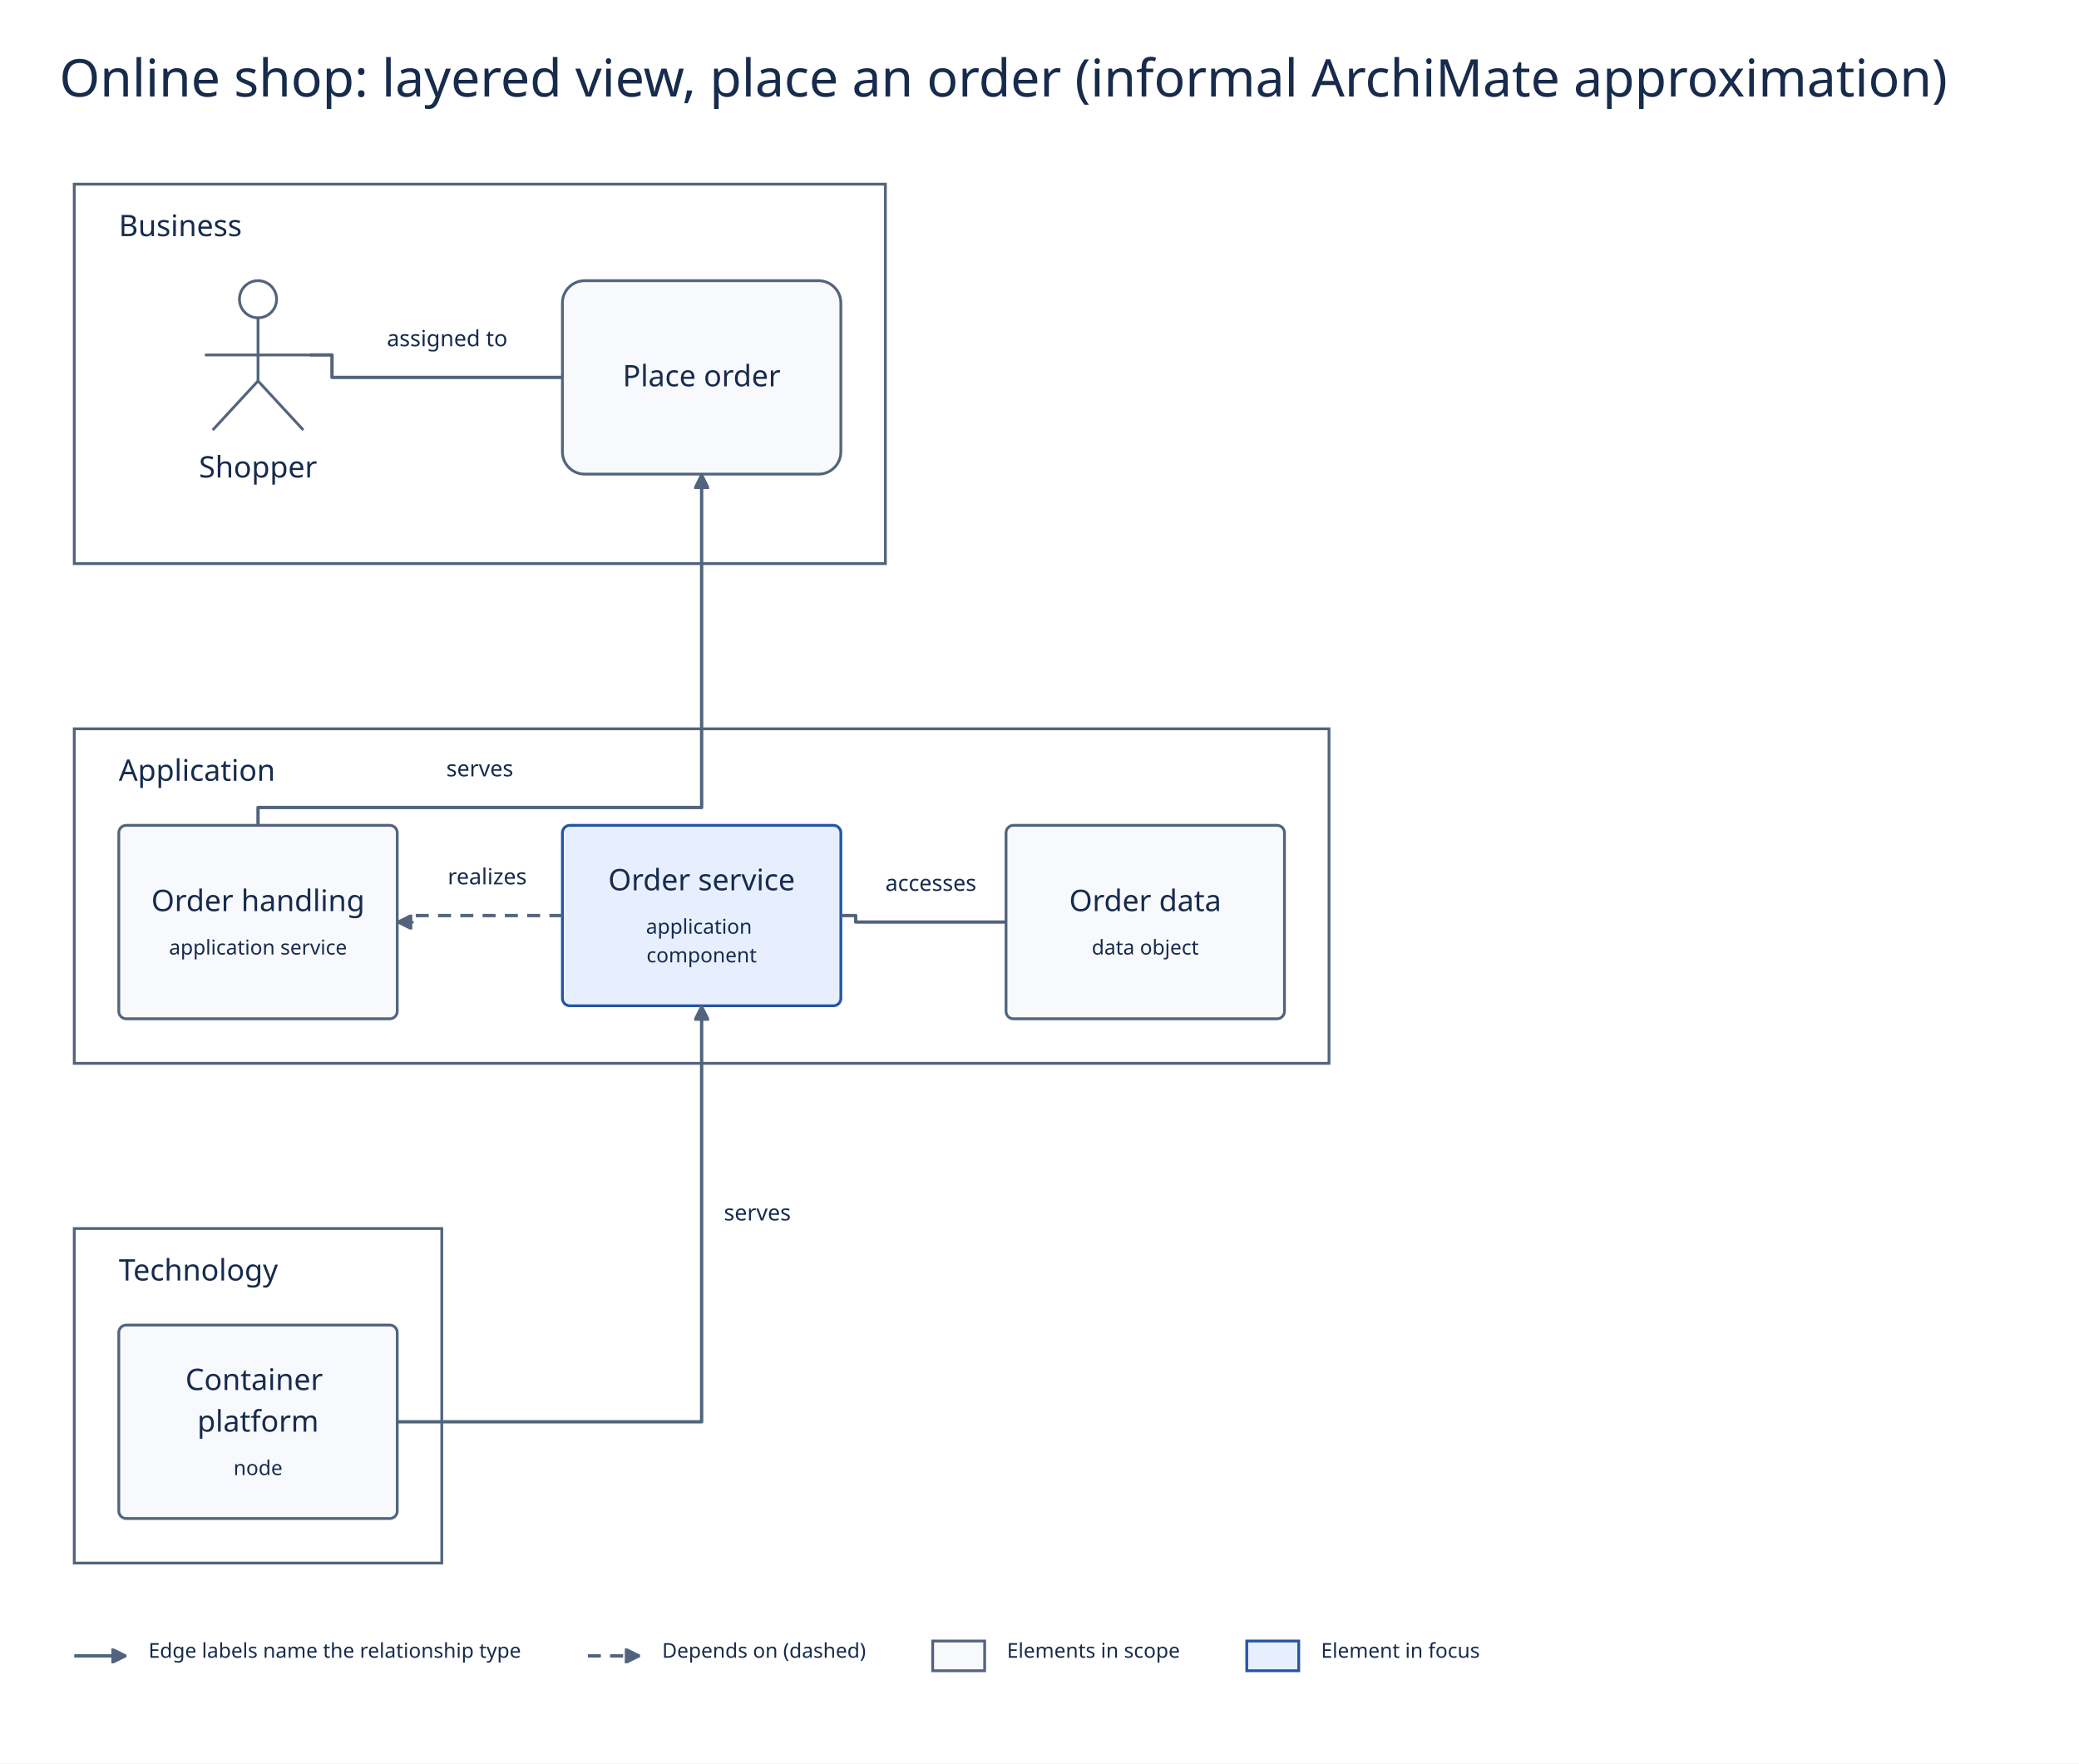
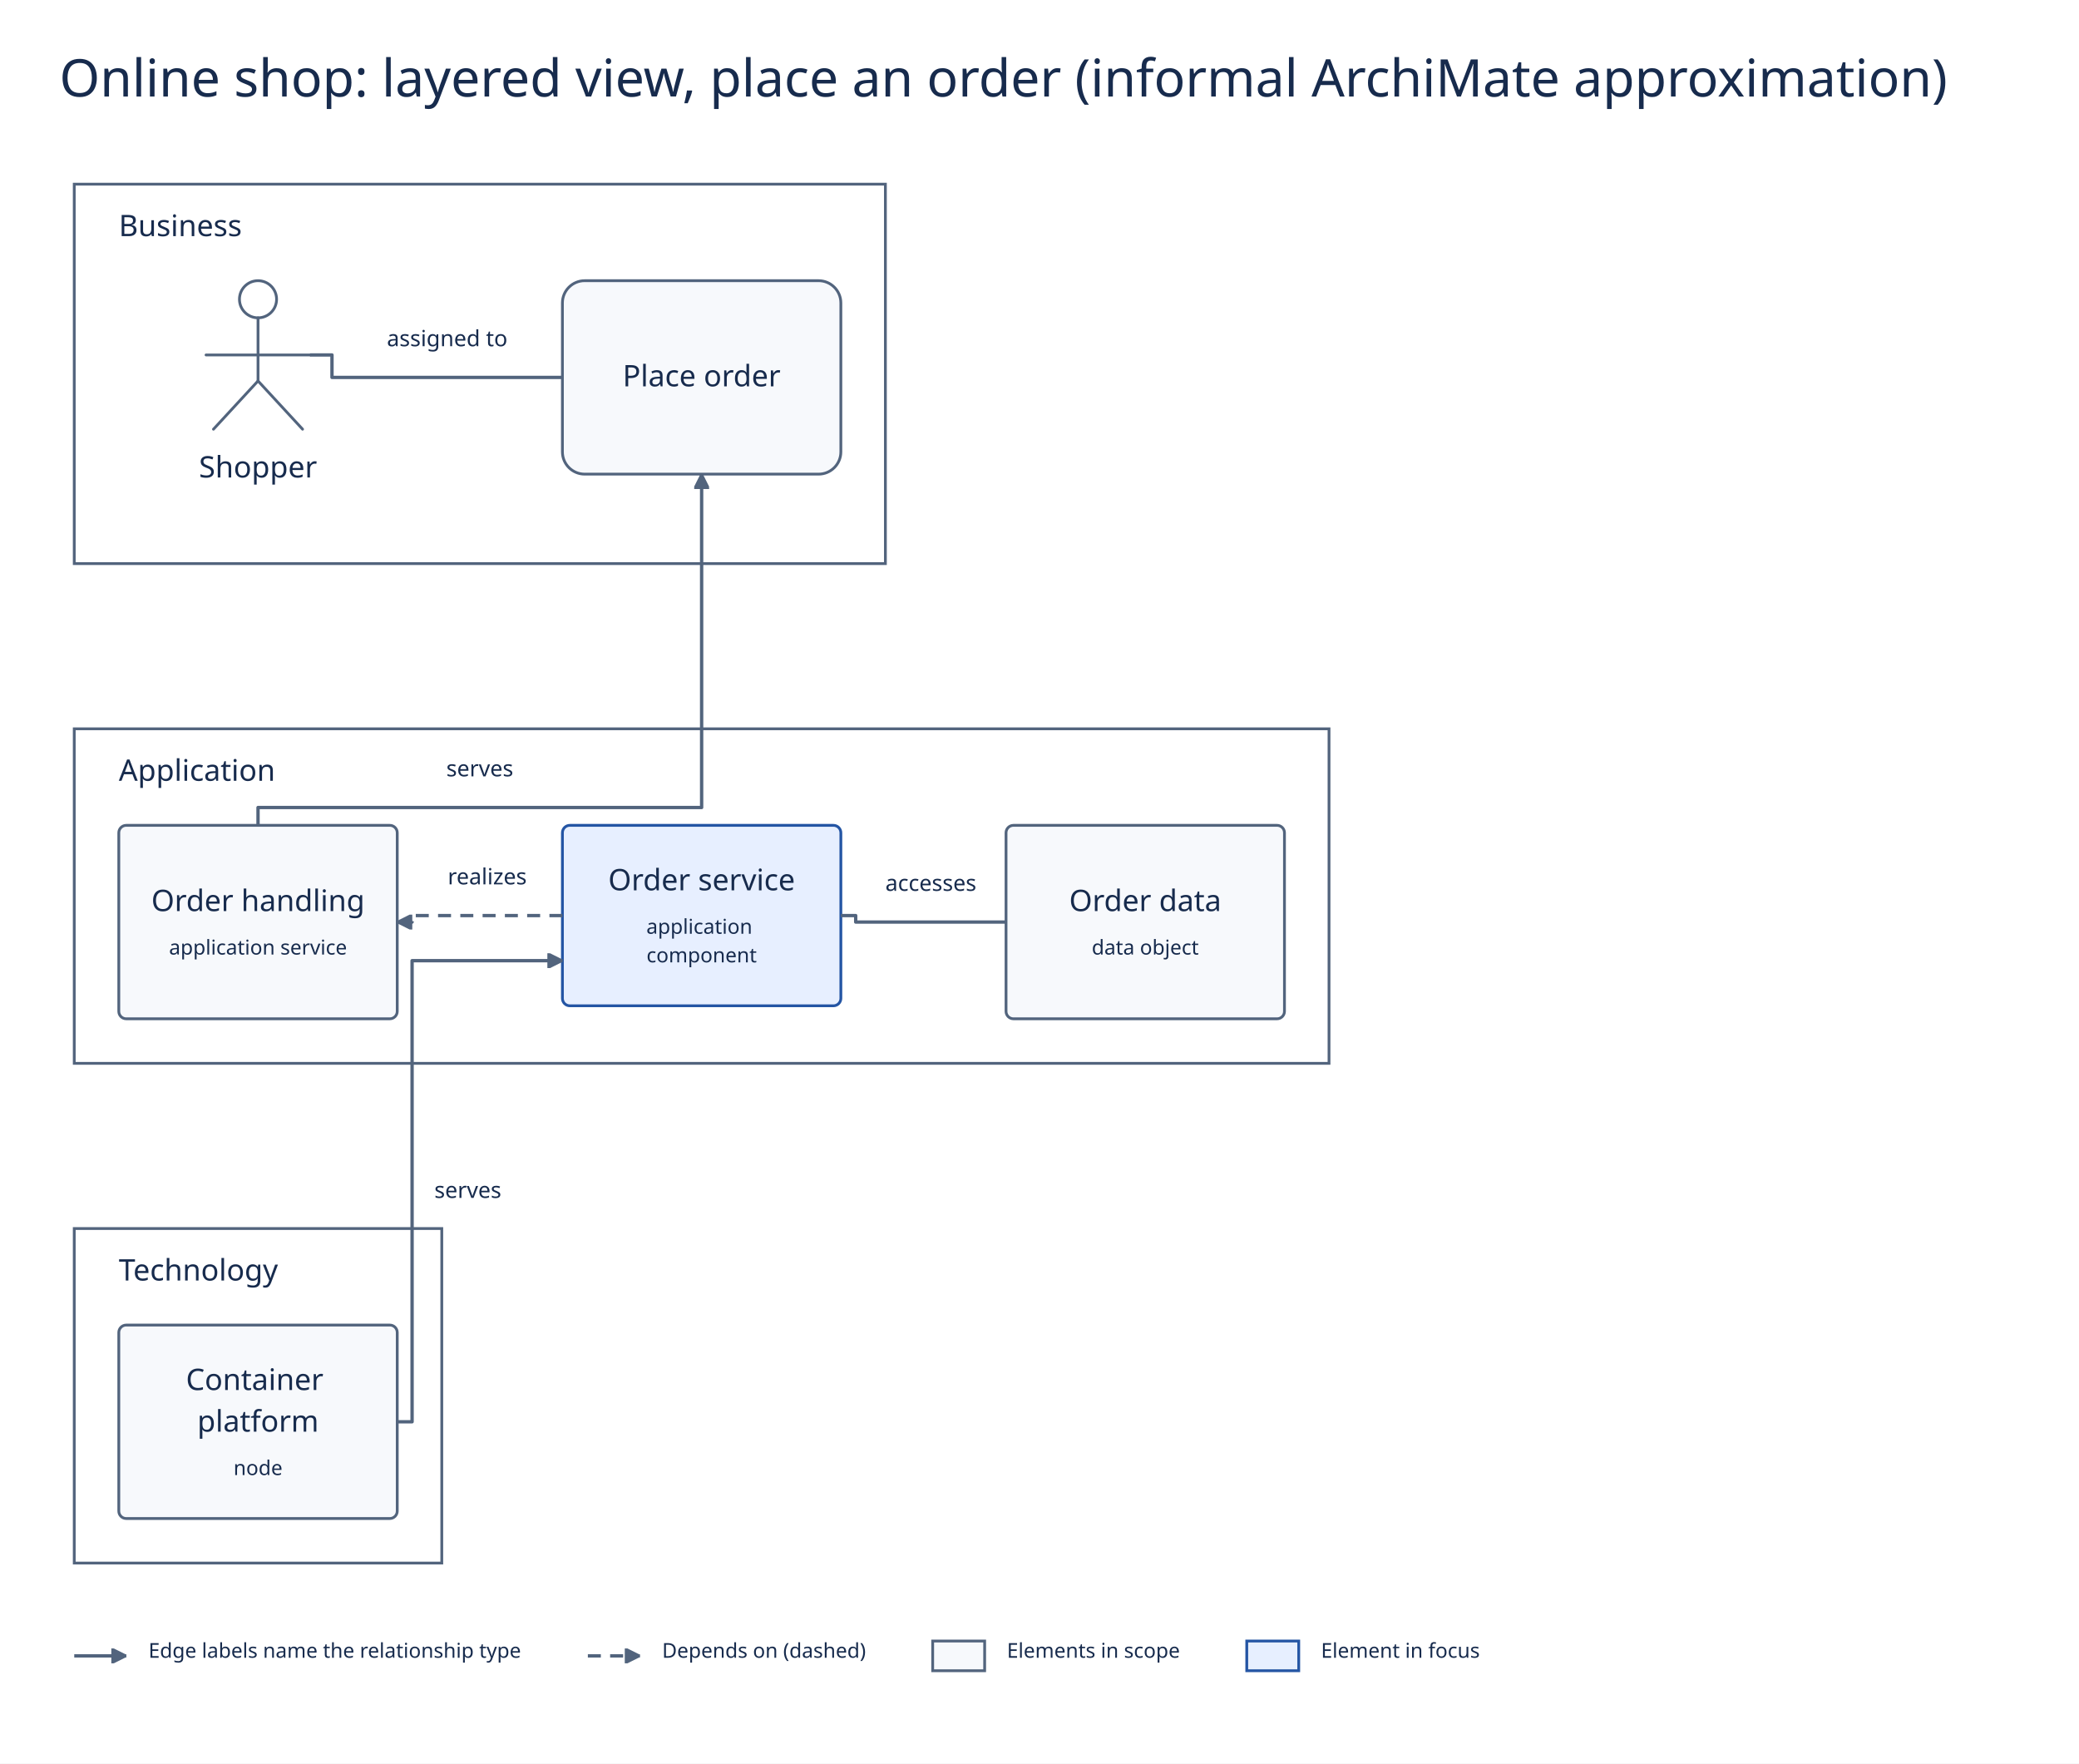
<svg xmlns="http://www.w3.org/2000/svg" viewBox="0 0 1120 949.969" width="1120" height="949.969" lang="en" role="img" aria-labelledby="i2-en-document-title i2-en-document-desc" data-archatlas="0.1" data-measured-with="pillow">
  <defs>
    <marker id="i2-en-marker-peer-arrow" viewBox="0 0 10 10" refX="10" refY="5" markerWidth="8" markerHeight="8" markerUnits="userSpaceOnUse" orient="auto-start-reverse">
      <path d="M 0 0 L 10 5 L 0 10 Z" fill="#52647d" stroke="#52647d" stroke-width="1.5" />
    </marker>
    <marker id="i2-en-marker-peer-circle" viewBox="0 0 10 10" refX="5" refY="5" markerWidth="8" markerHeight="8" markerUnits="userSpaceOnUse">
      <circle cx="5" cy="5" r="3.5" fill="#ffffff" stroke="#52647d" stroke-width="1.5" />
    </marker>
  </defs>
  <rect width="1120" height="949.969" fill="#ffffff" data-role="canvas" />
  <rect id="i2-en-shape-group-g_b" data-id="g_b" data-role="group" data-parent="" data-kind="layer" fill="#ffffff" stroke="#52647d" stroke-width="1.5" data-box="40 99.2 436.984 204.4" x="40" y="99.2" width="436.984" height="204.4" rx="0" />
  <g id="i2-en-shape-node-shopper" data-id="shopper" data-role="node" data-parent="g_b" data-kind="actor" fill="none" stroke="#52647d" stroke-width="1.5" data-box="64 151.2 150 128.4" stroke-linecap="round">
    <circle cx="139" cy="161.2" r="10" fill="#ffffff" />
    <polyline points="139,171.2 139,205.2" />
    <polyline points="111,191.2 167,191.2" />
    <polyline points="115,231.2 139,205.2 163,231.2" />
  </g>
  <rect id="i2-en-shape-node-proc" data-id="proc" data-role="node" data-parent="g_b" data-kind="task" fill="#f7f9fc" stroke="#52647d" stroke-width="1.5" data-box="302.984 151.2 150 104.2" x="302.984" y="151.2" width="150" height="104.2" rx="12" />
  <rect id="i2-en-shape-group-g_a" data-id="g_a" data-role="group" data-parent="" data-kind="layer" fill="#ffffff" stroke="#52647d" stroke-width="1.5" data-box="40 392.584 675.969 180.2" x="40" y="392.584" width="675.969" height="180.2" rx="0" />
  <rect id="i2-en-shape-node-svc" data-id="svc" data-role="node" data-parent="g_a" data-kind="component" fill="#f7f9fc" stroke="#52647d" stroke-width="1.5" data-box="64 444.584 150 104.2" x="64" y="444.584" width="150" height="104.2" rx="4" />
  <rect id="i2-en-shape-node-comp" data-id="comp" data-role="node" data-parent="g_a" data-kind="component" fill="#e7efff" stroke="#2455a4" stroke-width="1.5" data-box="302.984 444.584 150 97.2" x="302.984" y="444.584" width="150" height="97.2" rx="4" />
  <rect id="i2-en-shape-node-data" data-id="data" data-role="node" data-parent="g_a" data-kind="store" fill="#f7f9fc" stroke="#52647d" stroke-width="1.5" data-box="541.969 444.584 150 104.2" x="541.969" y="444.584" width="150" height="104.2" rx="4" />
  <rect id="i2-en-shape-group-g_t" data-id="g_t" data-role="group" data-parent="" data-kind="layer" fill="#ffffff" stroke="#52647d" stroke-width="1.5" data-box="40 661.769 198 180.2" x="40" y="661.769" width="198" height="180.2" rx="0" />
  <rect id="i2-en-shape-node-plat" data-id="plat" data-role="node" data-parent="g_t" data-kind="system" fill="#f7f9fc" stroke="#52647d" stroke-width="1.5" data-box="64 713.769 150 104.2" x="64" y="713.769" width="150" height="104.2" rx="4" />
  <rect id="i2-en-shape-legend-swatch-__legend-swatch-2" data-id="__legend-swatch-2" data-role="legend-swatch" data-parent="" data-kind="component" fill="#f7f9fc" stroke="#52647d" stroke-width="1.5" data-box="502.453 883.969 28 16" x="502.453" y="883.969" width="28" height="16" rx="0" />
  <rect id="i2-en-shape-legend-swatch-__legend-swatch-3" data-id="__legend-swatch-3" data-role="legend-swatch" data-parent="" data-kind="component" fill="#e7efff" stroke="#2455a4" stroke-width="1.5" data-box="671.656 883.969 28 16" x="671.656" y="883.969" width="28" height="16" rx="0" />
  <polyline id="i2-en-edge-edge-1" data-id="edge-1" data-role="edge" data-from="shopper" data-to="proc" data-kind="assoc" points="167,191.2 178.844,191.2 178.844,203.3 302.984,203.3" fill="none" stroke="#52647d" stroke-width="1.8" stroke-linejoin="round" />
  <polyline id="i2-en-edge-edge-2" data-id="edge-2" data-role="edge" data-from="svc" data-to="proc" data-kind="dependency" points="139,444.584 139,434.984 377.984,434.984 377.984,255.4" fill="none" stroke="#52647d" stroke-width="1.8" stroke-linejoin="round" marker-end="url(#i2-en-marker-peer-arrow)" />
  <polyline id="i2-en-edge-edge-3" data-id="edge-3" data-role="edge" data-from="comp" data-to="svc" data-kind="dependency" points="302.984,493.184 222,493.184 222,496.684 214,496.684" fill="none" stroke="#52647d" stroke-width="1.8" stroke-linejoin="round" marker-end="url(#i2-en-marker-peer-arrow)" stroke-dasharray="7 5" />
  <polyline id="i2-en-edge-edge-4" data-id="edge-4" data-role="edge" data-from="comp" data-to="data" data-kind="assoc" points="452.984,493.184 460.984,493.184 460.984,496.684 541.969,496.684" fill="none" stroke="#52647d" stroke-width="1.8" stroke-linejoin="round" />
-   <polyline id="i2-en-edge-edge-5" data-id="edge-5" data-role="edge" data-from="plat" data-to="comp" data-kind="dependency" points="214,765.869 377.984,765.869 377.984,541.784" fill="none" stroke="#52647d" stroke-width="1.8" stroke-linejoin="round" marker-end="url(#i2-en-marker-peer-arrow)" />
+   <polyline id="i2-en-edge-edge-5" data-id="edge-5" data-role="edge" data-from="plat" data-to="comp" data-kind="dependency" points="214,765.869 222,765.869 222,517.484 302.984,517.484" fill="none" stroke="#52647d" stroke-width="1.8" stroke-linejoin="round" marker-end="url(#i2-en-marker-peer-arrow)" />
  <polyline id="i2-en-edge-legend-line-0" data-id="legend-line-0" data-role="edge" data-from="" data-to="" data-kind="legend" points="40,891.969 68,891.969" fill="none" stroke="#52647d" stroke-width="1.8" stroke-linejoin="round" marker-end="url(#i2-en-marker-peer-arrow)" />
  <polyline id="i2-en-edge-legend-line-1" data-id="legend-line-1" data-role="edge" data-from="" data-to="" data-kind="legend" points="316.688,891.969 344.688,891.969" fill="none" stroke="#52647d" stroke-width="1.8" stroke-linejoin="round" marker-end="url(#i2-en-marker-peer-arrow)" stroke-dasharray="7 5" />
  <rect id="i2-en-shape-label-bg-__edge-1-background" data-id="__edge-1-background" data-role="label-bg" data-parent="edge-1" x="203.422" y="170.5" width="74.984" height="24.8" fill="#ffffff" fill-opacity="0.92" rx="3" />
  <rect id="i2-en-shape-label-bg-__edge-2-background" data-id="__edge-2-background" data-role="label-bg" data-parent="edge-2" x="235.453" y="402.184" width="46.078" height="24.8" fill="#ffffff" fill-opacity="0.92" rx="3" />
  <rect id="i2-en-shape-label-bg-__edge-3-background" data-id="__edge-3-background" data-role="label-bg" data-parent="edge-3" x="236.211" y="460.384" width="52.562" height="24.8" fill="#ffffff" fill-opacity="0.92" rx="3" />
  <rect id="i2-en-shape-label-bg-__edge-4-background" data-id="__edge-4-background" data-role="label-bg" data-parent="edge-4" x="471.953" y="463.884" width="59.047" height="24.8" fill="#ffffff" fill-opacity="0.92" rx="3" />
-   <rect id="i2-en-shape-label-bg-__edge-5-background" data-id="__edge-5-background" data-role="label-bg" data-parent="edge-5" x="384.984" y="641.427" width="46.078" height="24.8" fill="#ffffff" fill-opacity="0.92" rx="3" />
-   <text id="i2-en-text-title-figure-title" data-id="figure-title" data-role="title" data-owner="" x="32" y="52" font-size="28" font-family="&quot;Noto Sans&quot;, &quot;DejaVu Sans&quot;, &quot;Liberation Sans&quot;, &quot;Noto Sans CJK SC&quot;, sans-serif" text-anchor="start" fill="#172b4d" data-text-box="32 24 1016.969 39.2">
+   <rect id="i2-en-shape-label-bg-__edge-5-background" data-id="__edge-5-background" data-role="label-bg" data-parent="edge-5" x="229" y="629.277" width="46.078" height="24.8" fill="#ffffff" fill-opacity="0.92" rx="3" />
+   <text id="i2-en-text-title-figure-title" data-id="figure-title" data-role="title" data-owner="" x="32" y="52" data-source="Online shop: layered view, place an order (informal ArchiMate approximation)" font-size="28" font-family="&quot;Noto Sans CJK SC&quot;, &quot;Source Han Sans SC&quot;, &quot;PingFang SC&quot;, &quot;Microsoft YaHei&quot;, &quot;WenQuanYi Zen Hei&quot;, &quot;Noto Sans&quot;, &quot;DejaVu Sans&quot;, &quot;Liberation Sans&quot;, sans-serif" text-anchor="start" fill="#172b4d" data-text-box="32 24 1016.969 39.2">
    <tspan x="32" y="52">
      <tspan font-family="Noto Sans">Online shop: layered view, place an order (informal ArchiMate approximation)</tspan>
    </tspan>
  </text>
-   <text id="i2-en-text-group-title-g_b-title" data-id="g_b-title" data-role="group-title" data-owner="g_b" x="64" y="127.2" font-size="16" font-family="&quot;Noto Sans&quot;, &quot;DejaVu Sans&quot;, &quot;Liberation Sans&quot;, &quot;Noto Sans CJK SC&quot;, sans-serif" text-anchor="start" fill="#172b4d" data-text-box="64 111.2 66.312 22.4">
+   <text id="i2-en-text-group-title-g_b-title" data-id="g_b-title" data-role="group-title" data-owner="g_b" x="64" y="127.2" data-source="Business" font-size="16" font-family="&quot;Noto Sans CJK SC&quot;, &quot;Source Han Sans SC&quot;, &quot;PingFang SC&quot;, &quot;Microsoft YaHei&quot;, &quot;WenQuanYi Zen Hei&quot;, &quot;Noto Sans&quot;, &quot;DejaVu Sans&quot;, &quot;Liberation Sans&quot;, sans-serif" text-anchor="start" fill="#172b4d" data-text-box="64 111.2 66.312 22.4">
    <tspan x="64" y="127.2">
      <tspan font-family="Noto Sans">Business</tspan>
    </tspan>
  </text>
-   <text id="i2-en-text-name-shopper-name" data-id="shopper-name" data-role="name" data-owner="shopper" x="139" y="257.2" font-size="16" font-family="&quot;Noto Sans&quot;, &quot;DejaVu Sans&quot;, &quot;Liberation Sans&quot;, &quot;Noto Sans CJK SC&quot;, sans-serif" text-anchor="middle" fill="#172b4d" data-text-box="107.156 241.2 63.688 22.4">
+   <text id="i2-en-text-name-shopper-name" data-id="shopper-name" data-role="name" data-owner="shopper" x="139" y="257.2" data-source="Shopper" font-size="16" font-family="&quot;Noto Sans CJK SC&quot;, &quot;Source Han Sans SC&quot;, &quot;PingFang SC&quot;, &quot;Microsoft YaHei&quot;, &quot;WenQuanYi Zen Hei&quot;, &quot;Noto Sans&quot;, &quot;DejaVu Sans&quot;, &quot;Liberation Sans&quot;, sans-serif" text-anchor="middle" fill="#172b4d" data-text-box="107.156 241.2 63.688 22.4">
    <tspan x="139" y="257.2">
      <tspan font-family="Noto Sans">Shopper</tspan>
    </tspan>
  </text>
-   <text id="i2-en-text-name-proc-name" data-id="proc-name" data-role="name" data-owner="proc" x="377.984" y="208.1" font-size="16" font-family="&quot;Noto Sans&quot;, &quot;DejaVu Sans&quot;, &quot;Liberation Sans&quot;, &quot;Noto Sans CJK SC&quot;, sans-serif" text-anchor="middle" fill="#172b4d" data-text-box="335.422 192.1 85.125 22.4">
+   <text id="i2-en-text-name-proc-name" data-id="proc-name" data-role="name" data-owner="proc" x="377.984" y="208.1" data-source="Place order" font-size="16" font-family="&quot;Noto Sans CJK SC&quot;, &quot;Source Han Sans SC&quot;, &quot;PingFang SC&quot;, &quot;Microsoft YaHei&quot;, &quot;WenQuanYi Zen Hei&quot;, &quot;Noto Sans&quot;, &quot;DejaVu Sans&quot;, &quot;Liberation Sans&quot;, sans-serif" text-anchor="middle" fill="#172b4d" data-text-box="335.422 192.1 85.125 22.4">
    <tspan x="377.984" y="208.1">
      <tspan font-family="Noto Sans">Place order</tspan>
    </tspan>
  </text>
-   <text id="i2-en-text-group-title-g_a-title" data-id="g_a-title" data-role="group-title" data-owner="g_a" x="64" y="420.584" font-size="16" font-family="&quot;Noto Sans&quot;, &quot;DejaVu Sans&quot;, &quot;Liberation Sans&quot;, &quot;Noto Sans CJK SC&quot;, sans-serif" text-anchor="start" fill="#172b4d" data-text-box="64 404.584 84.297 22.4">
+   <text id="i2-en-text-group-title-g_a-title" data-id="g_a-title" data-role="group-title" data-owner="g_a" x="64" y="420.584" data-source="Application" font-size="16" font-family="&quot;Noto Sans CJK SC&quot;, &quot;Source Han Sans SC&quot;, &quot;PingFang SC&quot;, &quot;Microsoft YaHei&quot;, &quot;WenQuanYi Zen Hei&quot;, &quot;Noto Sans&quot;, &quot;DejaVu Sans&quot;, &quot;Liberation Sans&quot;, sans-serif" text-anchor="start" fill="#172b4d" data-text-box="64 404.584 84.297 22.4">
    <tspan x="64" y="420.584">
      <tspan font-family="Noto Sans">Application</tspan>
    </tspan>
  </text>
-   <text id="i2-en-text-name-svc-name" data-id="svc-name" data-role="name" data-owner="svc" x="139" y="490.784" font-size="16" font-family="&quot;Noto Sans&quot;, &quot;DejaVu Sans&quot;, &quot;Liberation Sans&quot;, &quot;Noto Sans CJK SC&quot;, sans-serif" text-anchor="middle" fill="#172b4d" data-text-box="81.492 474.784 115.016 22.4">
+   <text id="i2-en-text-name-svc-name" data-id="svc-name" data-role="name" data-owner="svc" x="139" y="490.784" data-source="Order handling" font-size="16" font-family="&quot;Noto Sans CJK SC&quot;, &quot;Source Han Sans SC&quot;, &quot;PingFang SC&quot;, &quot;Microsoft YaHei&quot;, &quot;WenQuanYi Zen Hei&quot;, &quot;Noto Sans&quot;, &quot;DejaVu Sans&quot;, &quot;Liberation Sans&quot;, sans-serif" text-anchor="middle" fill="#172b4d" data-text-box="81.492 474.784 115.016 22.4">
    <tspan x="139" y="490.784">
      <tspan font-family="Noto Sans">Order handling</tspan>
    </tspan>
  </text>
-   <text id="i2-en-text-tags-svc-tags" data-id="svc-tags" data-role="tags" data-owner="svc" x="139" y="514.184" font-size="11" font-family="&quot;Noto Sans&quot;, &quot;DejaVu Sans&quot;, &quot;Liberation Sans&quot;, &quot;Noto Sans CJK SC&quot;, sans-serif" text-anchor="middle" fill="#172b4d" data-text-box="91.047 503.184 95.906 15.4">
+   <text id="i2-en-text-tags-svc-tags" data-id="svc-tags" data-role="tags" data-owner="svc" x="139" y="514.184" data-source="application service" font-size="11" font-family="&quot;Noto Sans CJK SC&quot;, &quot;Source Han Sans SC&quot;, &quot;PingFang SC&quot;, &quot;Microsoft YaHei&quot;, &quot;WenQuanYi Zen Hei&quot;, &quot;Noto Sans&quot;, &quot;DejaVu Sans&quot;, &quot;Liberation Sans&quot;, sans-serif" text-anchor="middle" fill="#172b4d" data-text-box="91.047 503.184 95.906 15.4">
    <tspan x="139" y="514.184">
      <tspan font-family="Noto Sans">application service</tspan>
    </tspan>
  </text>
-   <text id="i2-en-text-name-comp-name" data-id="comp-name" data-role="name" data-owner="comp" x="377.984" y="479.584" font-size="16" font-family="&quot;Noto Sans&quot;, &quot;DejaVu Sans&quot;, &quot;Liberation Sans&quot;, &quot;Noto Sans CJK SC&quot;, sans-serif" text-anchor="middle" fill="#172b4d" data-text-box="327.633 463.584 100.703 22.4">
+   <text id="i2-en-text-name-comp-name" data-id="comp-name" data-role="name" data-owner="comp" x="377.984" y="479.584" data-source="Order service" font-size="16" font-family="&quot;Noto Sans CJK SC&quot;, &quot;Source Han Sans SC&quot;, &quot;PingFang SC&quot;, &quot;Microsoft YaHei&quot;, &quot;WenQuanYi Zen Hei&quot;, &quot;Noto Sans&quot;, &quot;DejaVu Sans&quot;, &quot;Liberation Sans&quot;, sans-serif" text-anchor="middle" fill="#172b4d" data-text-box="327.633 463.584 100.703 22.4">
    <tspan x="377.984" y="479.584">
      <tspan font-family="Noto Sans">Order service</tspan>
    </tspan>
  </text>
-   <text id="i2-en-text-tags-comp-tags" data-id="comp-tags" data-role="tags" data-owner="comp" x="377.984" y="502.984" font-size="11" font-family="&quot;Noto Sans&quot;, &quot;DejaVu Sans&quot;, &quot;Liberation Sans&quot;, &quot;Noto Sans CJK SC&quot;, sans-serif" text-anchor="middle" fill="#172b4d" data-text-box="348.281 491.984 59.406 30.8">
+   <text id="i2-en-text-tags-comp-tags" data-id="comp-tags" data-role="tags" data-owner="comp" x="377.984" y="502.984" data-source="application component" font-size="11" font-family="&quot;Noto Sans CJK SC&quot;, &quot;Source Han Sans SC&quot;, &quot;PingFang SC&quot;, &quot;Microsoft YaHei&quot;, &quot;WenQuanYi Zen Hei&quot;, &quot;Noto Sans&quot;, &quot;DejaVu Sans&quot;, &quot;Liberation Sans&quot;, sans-serif" text-anchor="middle" fill="#172b4d" data-text-box="348.281 491.984 59.406 30.8">
    <tspan x="377.984" y="502.984">
      <tspan font-family="Noto Sans">application</tspan>
    </tspan>
    <tspan x="377.984" y="518.384">
      <tspan font-family="Noto Sans">component</tspan>
    </tspan>
  </text>
-   <text id="i2-en-text-name-data-name" data-id="data-name" data-role="name" data-owner="data" x="616.969" y="490.784" font-size="16" font-family="&quot;Noto Sans&quot;, &quot;DejaVu Sans&quot;, &quot;Liberation Sans&quot;, &quot;Noto Sans CJK SC&quot;, sans-serif" text-anchor="middle" fill="#172b4d" data-text-box="575.969 474.784 82 22.4">
+   <text id="i2-en-text-name-data-name" data-id="data-name" data-role="name" data-owner="data" x="616.969" y="490.784" data-source="Order data" font-size="16" font-family="&quot;Noto Sans CJK SC&quot;, &quot;Source Han Sans SC&quot;, &quot;PingFang SC&quot;, &quot;Microsoft YaHei&quot;, &quot;WenQuanYi Zen Hei&quot;, &quot;Noto Sans&quot;, &quot;DejaVu Sans&quot;, &quot;Liberation Sans&quot;, sans-serif" text-anchor="middle" fill="#172b4d" data-text-box="575.969 474.784 82 22.4">
    <tspan x="616.969" y="490.784">
      <tspan font-family="Noto Sans">Order data</tspan>
    </tspan>
  </text>
-   <text id="i2-en-text-tags-data-tags" data-id="data-tags" data-role="tags" data-owner="data" x="616.969" y="514.184" font-size="11" font-family="&quot;Noto Sans&quot;, &quot;DejaVu Sans&quot;, &quot;Liberation Sans&quot;, &quot;Noto Sans CJK SC&quot;, sans-serif" text-anchor="middle" fill="#172b4d" data-text-box="588.141 503.184 57.656 15.4">
+   <text id="i2-en-text-tags-data-tags" data-id="data-tags" data-role="tags" data-owner="data" x="616.969" y="514.184" data-source="data object" font-size="11" font-family="&quot;Noto Sans CJK SC&quot;, &quot;Source Han Sans SC&quot;, &quot;PingFang SC&quot;, &quot;Microsoft YaHei&quot;, &quot;WenQuanYi Zen Hei&quot;, &quot;Noto Sans&quot;, &quot;DejaVu Sans&quot;, &quot;Liberation Sans&quot;, sans-serif" text-anchor="middle" fill="#172b4d" data-text-box="588.141 503.184 57.656 15.4">
    <tspan x="616.969" y="514.184">
      <tspan font-family="Noto Sans">data object</tspan>
    </tspan>
  </text>
-   <text id="i2-en-text-group-title-g_t-title" data-id="g_t-title" data-role="group-title" data-owner="g_t" x="64" y="689.769" font-size="16" font-family="&quot;Noto Sans&quot;, &quot;DejaVu Sans&quot;, &quot;Liberation Sans&quot;, &quot;Noto Sans CJK SC&quot;, sans-serif" text-anchor="start" fill="#172b4d" data-text-box="64 673.769 85.766 22.4">
+   <text id="i2-en-text-group-title-g_t-title" data-id="g_t-title" data-role="group-title" data-owner="g_t" x="64" y="689.769" data-source="Technology" font-size="16" font-family="&quot;Noto Sans CJK SC&quot;, &quot;Source Han Sans SC&quot;, &quot;PingFang SC&quot;, &quot;Microsoft YaHei&quot;, &quot;WenQuanYi Zen Hei&quot;, &quot;Noto Sans&quot;, &quot;DejaVu Sans&quot;, &quot;Liberation Sans&quot;, sans-serif" text-anchor="start" fill="#172b4d" data-text-box="64 673.769 85.766 22.4">
    <tspan x="64" y="689.769">
      <tspan font-family="Noto Sans">Technology</tspan>
    </tspan>
  </text>
-   <text id="i2-en-text-name-plat-name" data-id="plat-name" data-role="name" data-owner="plat" x="139" y="748.769" font-size="16" font-family="&quot;Noto Sans&quot;, &quot;DejaVu Sans&quot;, &quot;Liberation Sans&quot;, &quot;Noto Sans CJK SC&quot;, sans-serif" text-anchor="middle" fill="#172b4d" data-text-box="101.953 732.769 74.094 44.8">
+   <text id="i2-en-text-name-plat-name" data-id="plat-name" data-role="name" data-owner="plat" x="139" y="748.769" data-source="Container platform" font-size="16" font-family="&quot;Noto Sans CJK SC&quot;, &quot;Source Han Sans SC&quot;, &quot;PingFang SC&quot;, &quot;Microsoft YaHei&quot;, &quot;WenQuanYi Zen Hei&quot;, &quot;Noto Sans&quot;, &quot;DejaVu Sans&quot;, &quot;Liberation Sans&quot;, sans-serif" text-anchor="middle" fill="#172b4d" data-text-box="101.953 732.769 74.094 44.8">
    <tspan x="139" y="748.769">
      <tspan font-family="Noto Sans">Container</tspan>
    </tspan>
    <tspan x="139" y="771.169">
      <tspan font-family="Noto Sans">platform</tspan>
    </tspan>
  </text>
-   <text id="i2-en-text-tags-plat-tags" data-id="plat-tags" data-role="tags" data-owner="plat" x="139" y="794.569" font-size="11" font-family="&quot;Noto Sans&quot;, &quot;DejaVu Sans&quot;, &quot;Liberation Sans&quot;, &quot;Noto Sans CJK SC&quot;, sans-serif" text-anchor="middle" fill="#172b4d" data-text-box="125.789 783.569 26.422 15.4">
+   <text id="i2-en-text-tags-plat-tags" data-id="plat-tags" data-role="tags" data-owner="plat" x="139" y="794.569" data-source="node" font-size="11" font-family="&quot;Noto Sans CJK SC&quot;, &quot;Source Han Sans SC&quot;, &quot;PingFang SC&quot;, &quot;Microsoft YaHei&quot;, &quot;WenQuanYi Zen Hei&quot;, &quot;Noto Sans&quot;, &quot;DejaVu Sans&quot;, &quot;Liberation Sans&quot;, sans-serif" text-anchor="middle" fill="#172b4d" data-text-box="125.789 783.569 26.422 15.4">
    <tspan x="139" y="794.569">
      <tspan font-family="Noto Sans">node</tspan>
    </tspan>
  </text>
-   <text id="i2-en-text-edge-label-edge-1-label" data-id="edge-1-label" data-role="edge-label" data-owner="edge-1" x="240.914" y="186.5" font-size="12" font-family="&quot;Noto Sans&quot;, &quot;DejaVu Sans&quot;, &quot;Liberation Sans&quot;, &quot;Noto Sans CJK SC&quot;, sans-serif" text-anchor="middle" fill="#172b4d" data-text-box="208.422 174.5 64.984 16.8">
+   <text id="i2-en-text-edge-label-edge-1-label" data-id="edge-1-label" data-role="edge-label" data-owner="edge-1" x="240.914" y="186.5" data-source="assigned to" font-size="12" font-family="&quot;Noto Sans CJK SC&quot;, &quot;Source Han Sans SC&quot;, &quot;PingFang SC&quot;, &quot;Microsoft YaHei&quot;, &quot;WenQuanYi Zen Hei&quot;, &quot;Noto Sans&quot;, &quot;DejaVu Sans&quot;, &quot;Liberation Sans&quot;, sans-serif" text-anchor="middle" fill="#172b4d" data-text-box="208.422 174.5 64.984 16.8">
    <tspan x="240.914" y="186.5">
      <tspan font-family="Noto Sans">assigned to</tspan>
    </tspan>
  </text>
-   <text id="i2-en-text-edge-label-edge-2-label" data-id="edge-2-label" data-role="edge-label" data-owner="edge-2" x="258.492" y="418.184" font-size="12" font-family="&quot;Noto Sans&quot;, &quot;DejaVu Sans&quot;, &quot;Liberation Sans&quot;, &quot;Noto Sans CJK SC&quot;, sans-serif" text-anchor="middle" fill="#172b4d" data-text-box="240.453 406.184 36.078 16.8">
+   <text id="i2-en-text-edge-label-edge-2-label" data-id="edge-2-label" data-role="edge-label" data-owner="edge-2" x="258.492" y="418.184" data-source="serves" font-size="12" font-family="&quot;Noto Sans CJK SC&quot;, &quot;Source Han Sans SC&quot;, &quot;PingFang SC&quot;, &quot;Microsoft YaHei&quot;, &quot;WenQuanYi Zen Hei&quot;, &quot;Noto Sans&quot;, &quot;DejaVu Sans&quot;, &quot;Liberation Sans&quot;, sans-serif" text-anchor="middle" fill="#172b4d" data-text-box="240.453 406.184 36.078 16.8">
    <tspan x="258.492" y="418.184">
      <tspan font-family="Noto Sans">serves</tspan>
    </tspan>
  </text>
-   <text id="i2-en-text-edge-label-edge-3-label" data-id="edge-3-label" data-role="edge-label" data-owner="edge-3" x="262.492" y="476.384" font-size="12" font-family="&quot;Noto Sans&quot;, &quot;DejaVu Sans&quot;, &quot;Liberation Sans&quot;, &quot;Noto Sans CJK SC&quot;, sans-serif" text-anchor="middle" fill="#172b4d" data-text-box="241.211 464.384 42.562 16.8">
+   <text id="i2-en-text-edge-label-edge-3-label" data-id="edge-3-label" data-role="edge-label" data-owner="edge-3" x="262.492" y="476.384" data-source="realizes" font-size="12" font-family="&quot;Noto Sans CJK SC&quot;, &quot;Source Han Sans SC&quot;, &quot;PingFang SC&quot;, &quot;Microsoft YaHei&quot;, &quot;WenQuanYi Zen Hei&quot;, &quot;Noto Sans&quot;, &quot;DejaVu Sans&quot;, &quot;Liberation Sans&quot;, sans-serif" text-anchor="middle" fill="#172b4d" data-text-box="241.211 464.384 42.562 16.8">
    <tspan x="262.492" y="476.384">
      <tspan font-family="Noto Sans">realizes</tspan>
    </tspan>
  </text>
-   <text id="i2-en-text-edge-label-edge-4-label" data-id="edge-4-label" data-role="edge-label" data-owner="edge-4" x="501.477" y="479.884" font-size="12" font-family="&quot;Noto Sans&quot;, &quot;DejaVu Sans&quot;, &quot;Liberation Sans&quot;, &quot;Noto Sans CJK SC&quot;, sans-serif" text-anchor="middle" fill="#172b4d" data-text-box="476.953 467.884 49.047 16.8">
+   <text id="i2-en-text-edge-label-edge-4-label" data-id="edge-4-label" data-role="edge-label" data-owner="edge-4" x="501.477" y="479.884" data-source="accesses" font-size="12" font-family="&quot;Noto Sans CJK SC&quot;, &quot;Source Han Sans SC&quot;, &quot;PingFang SC&quot;, &quot;Microsoft YaHei&quot;, &quot;WenQuanYi Zen Hei&quot;, &quot;Noto Sans&quot;, &quot;DejaVu Sans&quot;, &quot;Liberation Sans&quot;, sans-serif" text-anchor="middle" fill="#172b4d" data-text-box="476.953 467.884 49.047 16.8">
    <tspan x="501.477" y="479.884">
      <tspan font-family="Noto Sans">accesses</tspan>
    </tspan>
  </text>
-   <text id="i2-en-text-edge-label-edge-5-label" data-id="edge-5-label" data-role="edge-label" data-owner="edge-5" x="408.023" y="657.427" font-size="12" font-family="&quot;Noto Sans&quot;, &quot;DejaVu Sans&quot;, &quot;Liberation Sans&quot;, &quot;Noto Sans CJK SC&quot;, sans-serif" text-anchor="middle" fill="#172b4d" data-text-box="389.984 645.427 36.078 16.8">
-     <tspan x="408.023" y="657.427">
+   <text id="i2-en-text-edge-label-edge-5-label" data-id="edge-5-label" data-role="edge-label" data-owner="edge-5" x="252.039" y="645.277" data-source="serves" font-size="12" font-family="&quot;Noto Sans CJK SC&quot;, &quot;Source Han Sans SC&quot;, &quot;PingFang SC&quot;, &quot;Microsoft YaHei&quot;, &quot;WenQuanYi Zen Hei&quot;, &quot;Noto Sans&quot;, &quot;DejaVu Sans&quot;, &quot;Liberation Sans&quot;, sans-serif" text-anchor="middle" fill="#172b4d" data-text-box="234 633.277 36.078 16.8">
+     <tspan x="252.039" y="645.277">
      <tspan font-family="Noto Sans">serves</tspan>
    </tspan>
  </text>
-   <text id="i2-en-text-legend-legend-0" data-id="legend-0" data-role="legend" data-owner="" x="80" y="892.969" font-size="11" font-family="&quot;Noto Sans&quot;, &quot;DejaVu Sans&quot;, &quot;Liberation Sans&quot;, &quot;Noto Sans CJK SC&quot;, sans-serif" text-anchor="start" fill="#172b4d" data-text-box="80 881.969 200.688 15.4">
+   <text id="i2-en-text-legend-legend-0" data-id="legend-0" data-role="legend" data-owner="" x="80" y="892.969" data-source="Edge labels name the relationship type" font-size="11" font-family="&quot;Noto Sans CJK SC&quot;, &quot;Source Han Sans SC&quot;, &quot;PingFang SC&quot;, &quot;Microsoft YaHei&quot;, &quot;WenQuanYi Zen Hei&quot;, &quot;Noto Sans&quot;, &quot;DejaVu Sans&quot;, &quot;Liberation Sans&quot;, sans-serif" text-anchor="start" fill="#172b4d" data-text-box="80 881.969 200.688 15.4">
    <tspan x="80" y="892.969">
      <tspan font-family="Noto Sans">Edge labels name the relationship type</tspan>
    </tspan>
  </text>
-   <text id="i2-en-text-legend-legend-1" data-id="legend-1" data-role="legend" data-owner="" x="356.688" y="892.969" font-size="11" font-family="&quot;Noto Sans&quot;, &quot;DejaVu Sans&quot;, &quot;Liberation Sans&quot;, &quot;Noto Sans CJK SC&quot;, sans-serif" text-anchor="start" fill="#172b4d" data-text-box="356.688 881.969 109.766 15.4">
+   <text id="i2-en-text-legend-legend-1" data-id="legend-1" data-role="legend" data-owner="" x="356.688" y="892.969" data-source="Depends on (dashed)" font-size="11" font-family="&quot;Noto Sans CJK SC&quot;, &quot;Source Han Sans SC&quot;, &quot;PingFang SC&quot;, &quot;Microsoft YaHei&quot;, &quot;WenQuanYi Zen Hei&quot;, &quot;Noto Sans&quot;, &quot;DejaVu Sans&quot;, &quot;Liberation Sans&quot;, sans-serif" text-anchor="start" fill="#172b4d" data-text-box="356.688 881.969 109.766 15.4">
    <tspan x="356.688" y="892.969">
      <tspan font-family="Noto Sans">Depends on (dashed)</tspan>
    </tspan>
  </text>
-   <text id="i2-en-text-legend-legend-2" data-id="legend-2" data-role="legend" data-owner="" x="542.453" y="892.969" font-size="11" font-family="&quot;Noto Sans&quot;, &quot;DejaVu Sans&quot;, &quot;Liberation Sans&quot;, &quot;Noto Sans CJK SC&quot;, sans-serif" text-anchor="start" fill="#172b4d" data-text-box="542.453 881.969 93.203 15.4">
+   <text id="i2-en-text-legend-legend-2" data-id="legend-2" data-role="legend" data-owner="" x="542.453" y="892.969" data-source="Elements in scope" font-size="11" font-family="&quot;Noto Sans CJK SC&quot;, &quot;Source Han Sans SC&quot;, &quot;PingFang SC&quot;, &quot;Microsoft YaHei&quot;, &quot;WenQuanYi Zen Hei&quot;, &quot;Noto Sans&quot;, &quot;DejaVu Sans&quot;, &quot;Liberation Sans&quot;, sans-serif" text-anchor="start" fill="#172b4d" data-text-box="542.453 881.969 93.203 15.4">
    <tspan x="542.453" y="892.969">
      <tspan font-family="Noto Sans">Elements in scope</tspan>
    </tspan>
  </text>
-   <text id="i2-en-text-legend-legend-3" data-id="legend-3" data-role="legend" data-owner="" x="711.656" y="892.969" font-size="11" font-family="&quot;Noto Sans&quot;, &quot;DejaVu Sans&quot;, &quot;Liberation Sans&quot;, &quot;Noto Sans CJK SC&quot;, sans-serif" text-anchor="start" fill="#172b4d" data-text-box="711.656 881.969 85.547 15.4">
+   <text id="i2-en-text-legend-legend-3" data-id="legend-3" data-role="legend" data-owner="" x="711.656" y="892.969" data-source="Element in focus" font-size="11" font-family="&quot;Noto Sans CJK SC&quot;, &quot;Source Han Sans SC&quot;, &quot;PingFang SC&quot;, &quot;Microsoft YaHei&quot;, &quot;WenQuanYi Zen Hei&quot;, &quot;Noto Sans&quot;, &quot;DejaVu Sans&quot;, &quot;Liberation Sans&quot;, sans-serif" text-anchor="start" fill="#172b4d" data-text-box="711.656 881.969 85.547 15.4">
    <tspan x="711.656" y="892.969">
      <tspan font-family="Noto Sans">Element in focus</tspan>
    </tspan>
  </text>
</svg>
